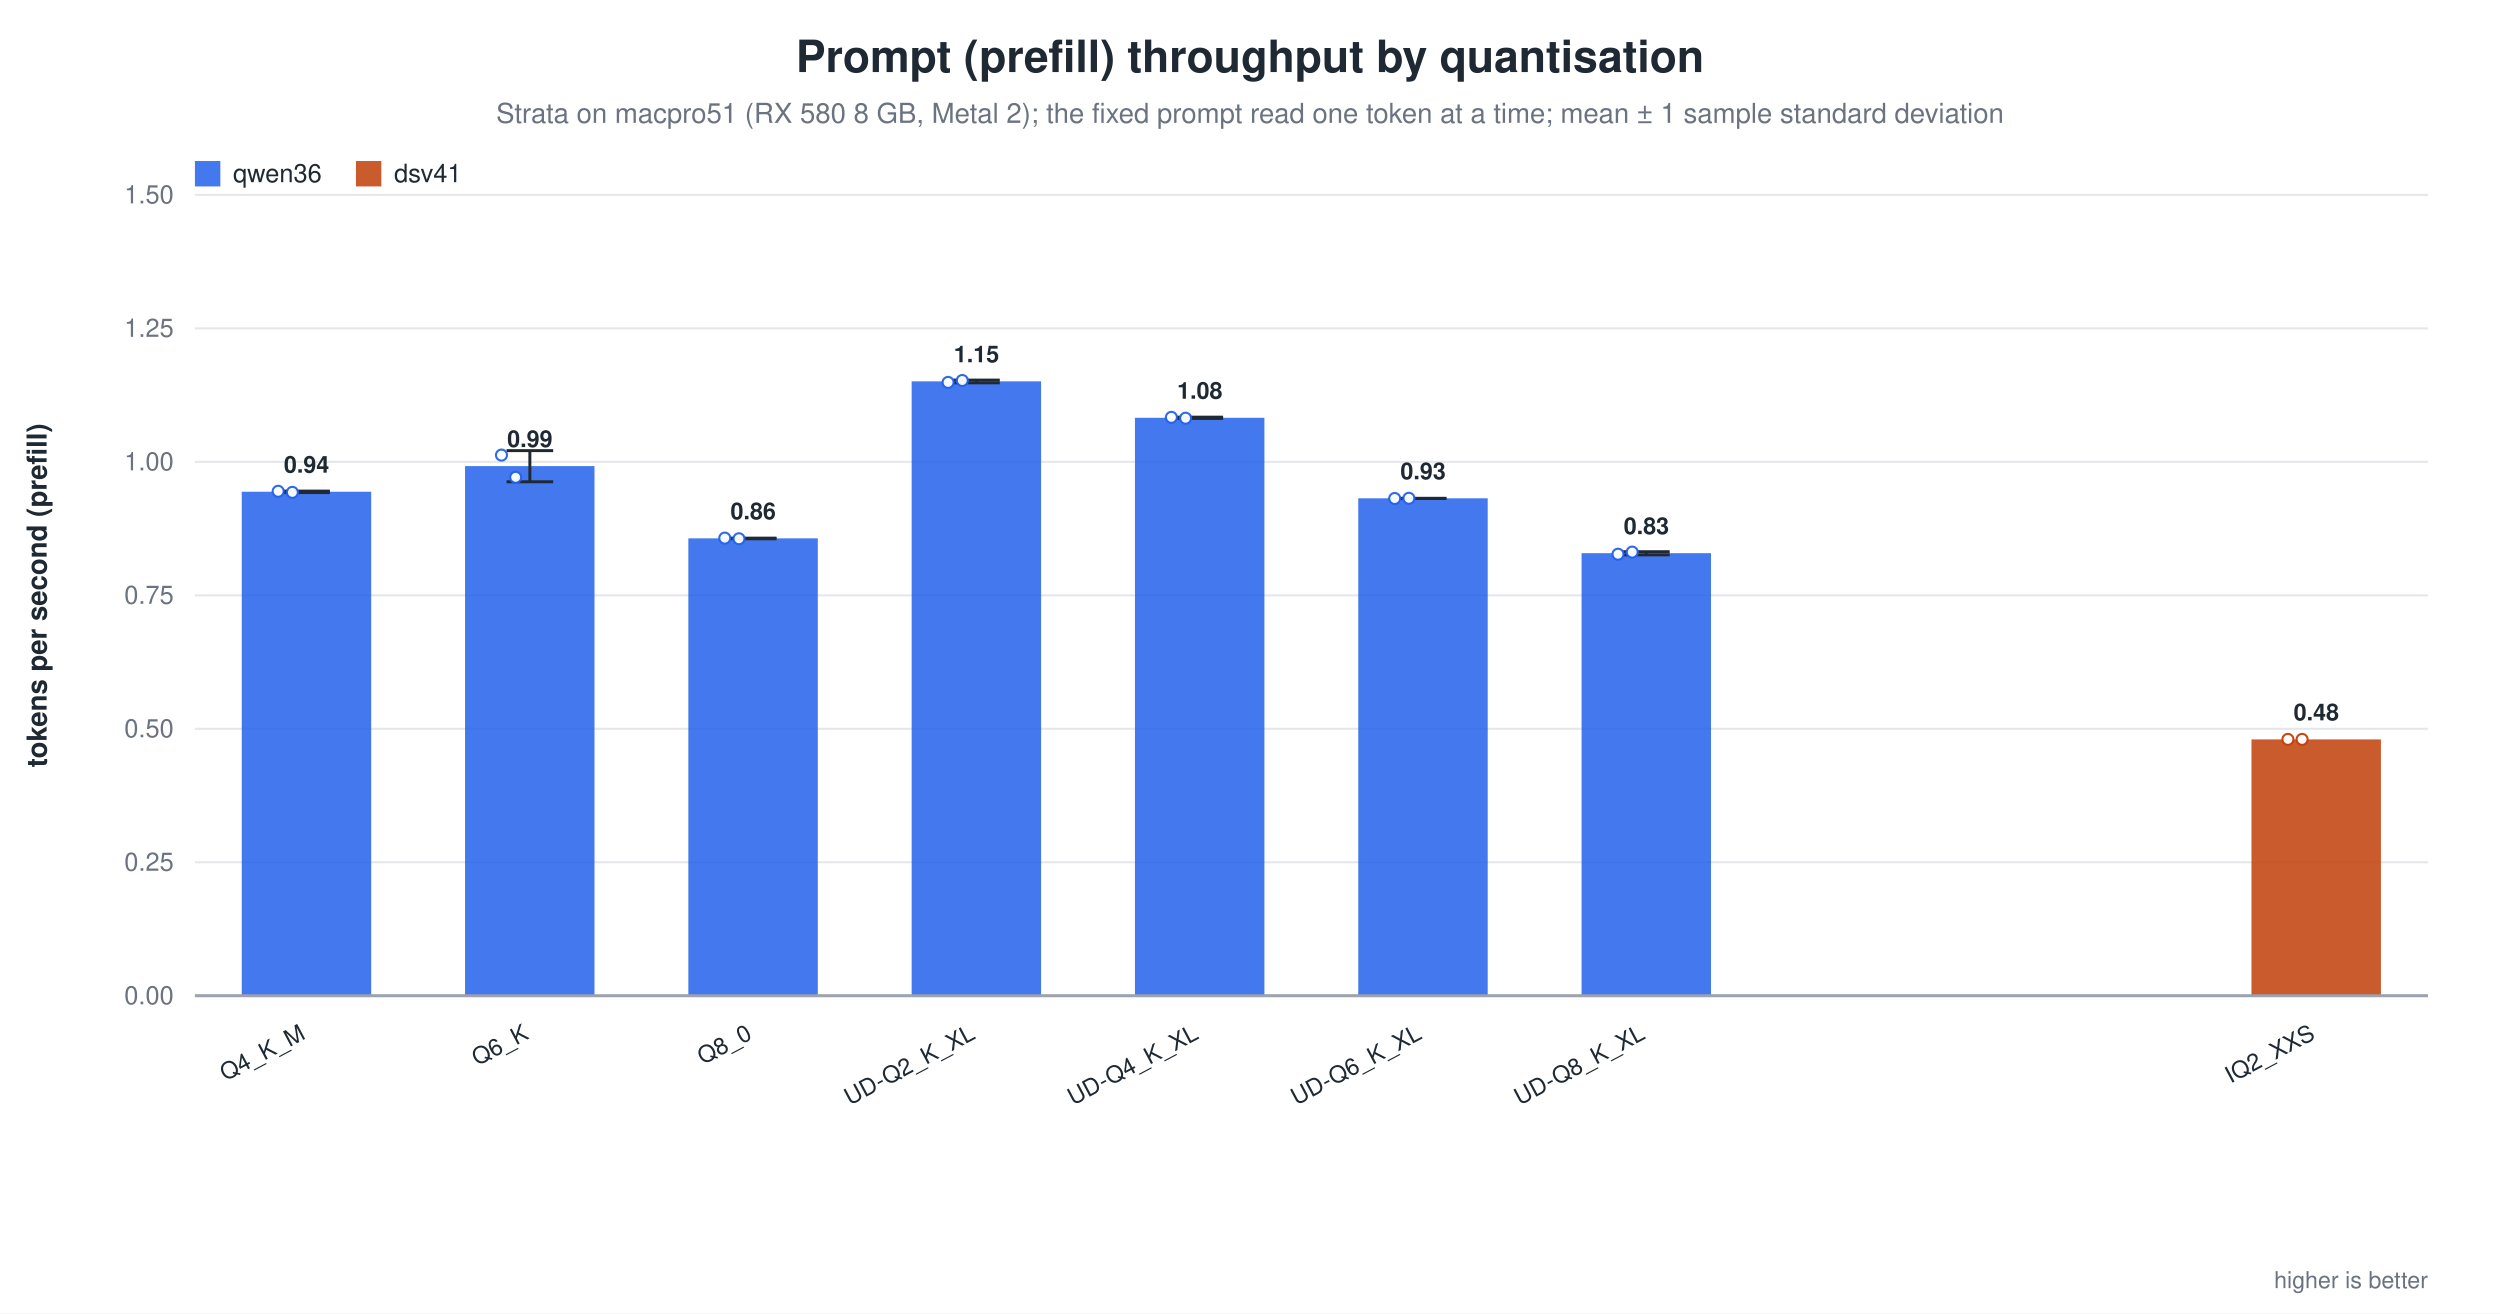
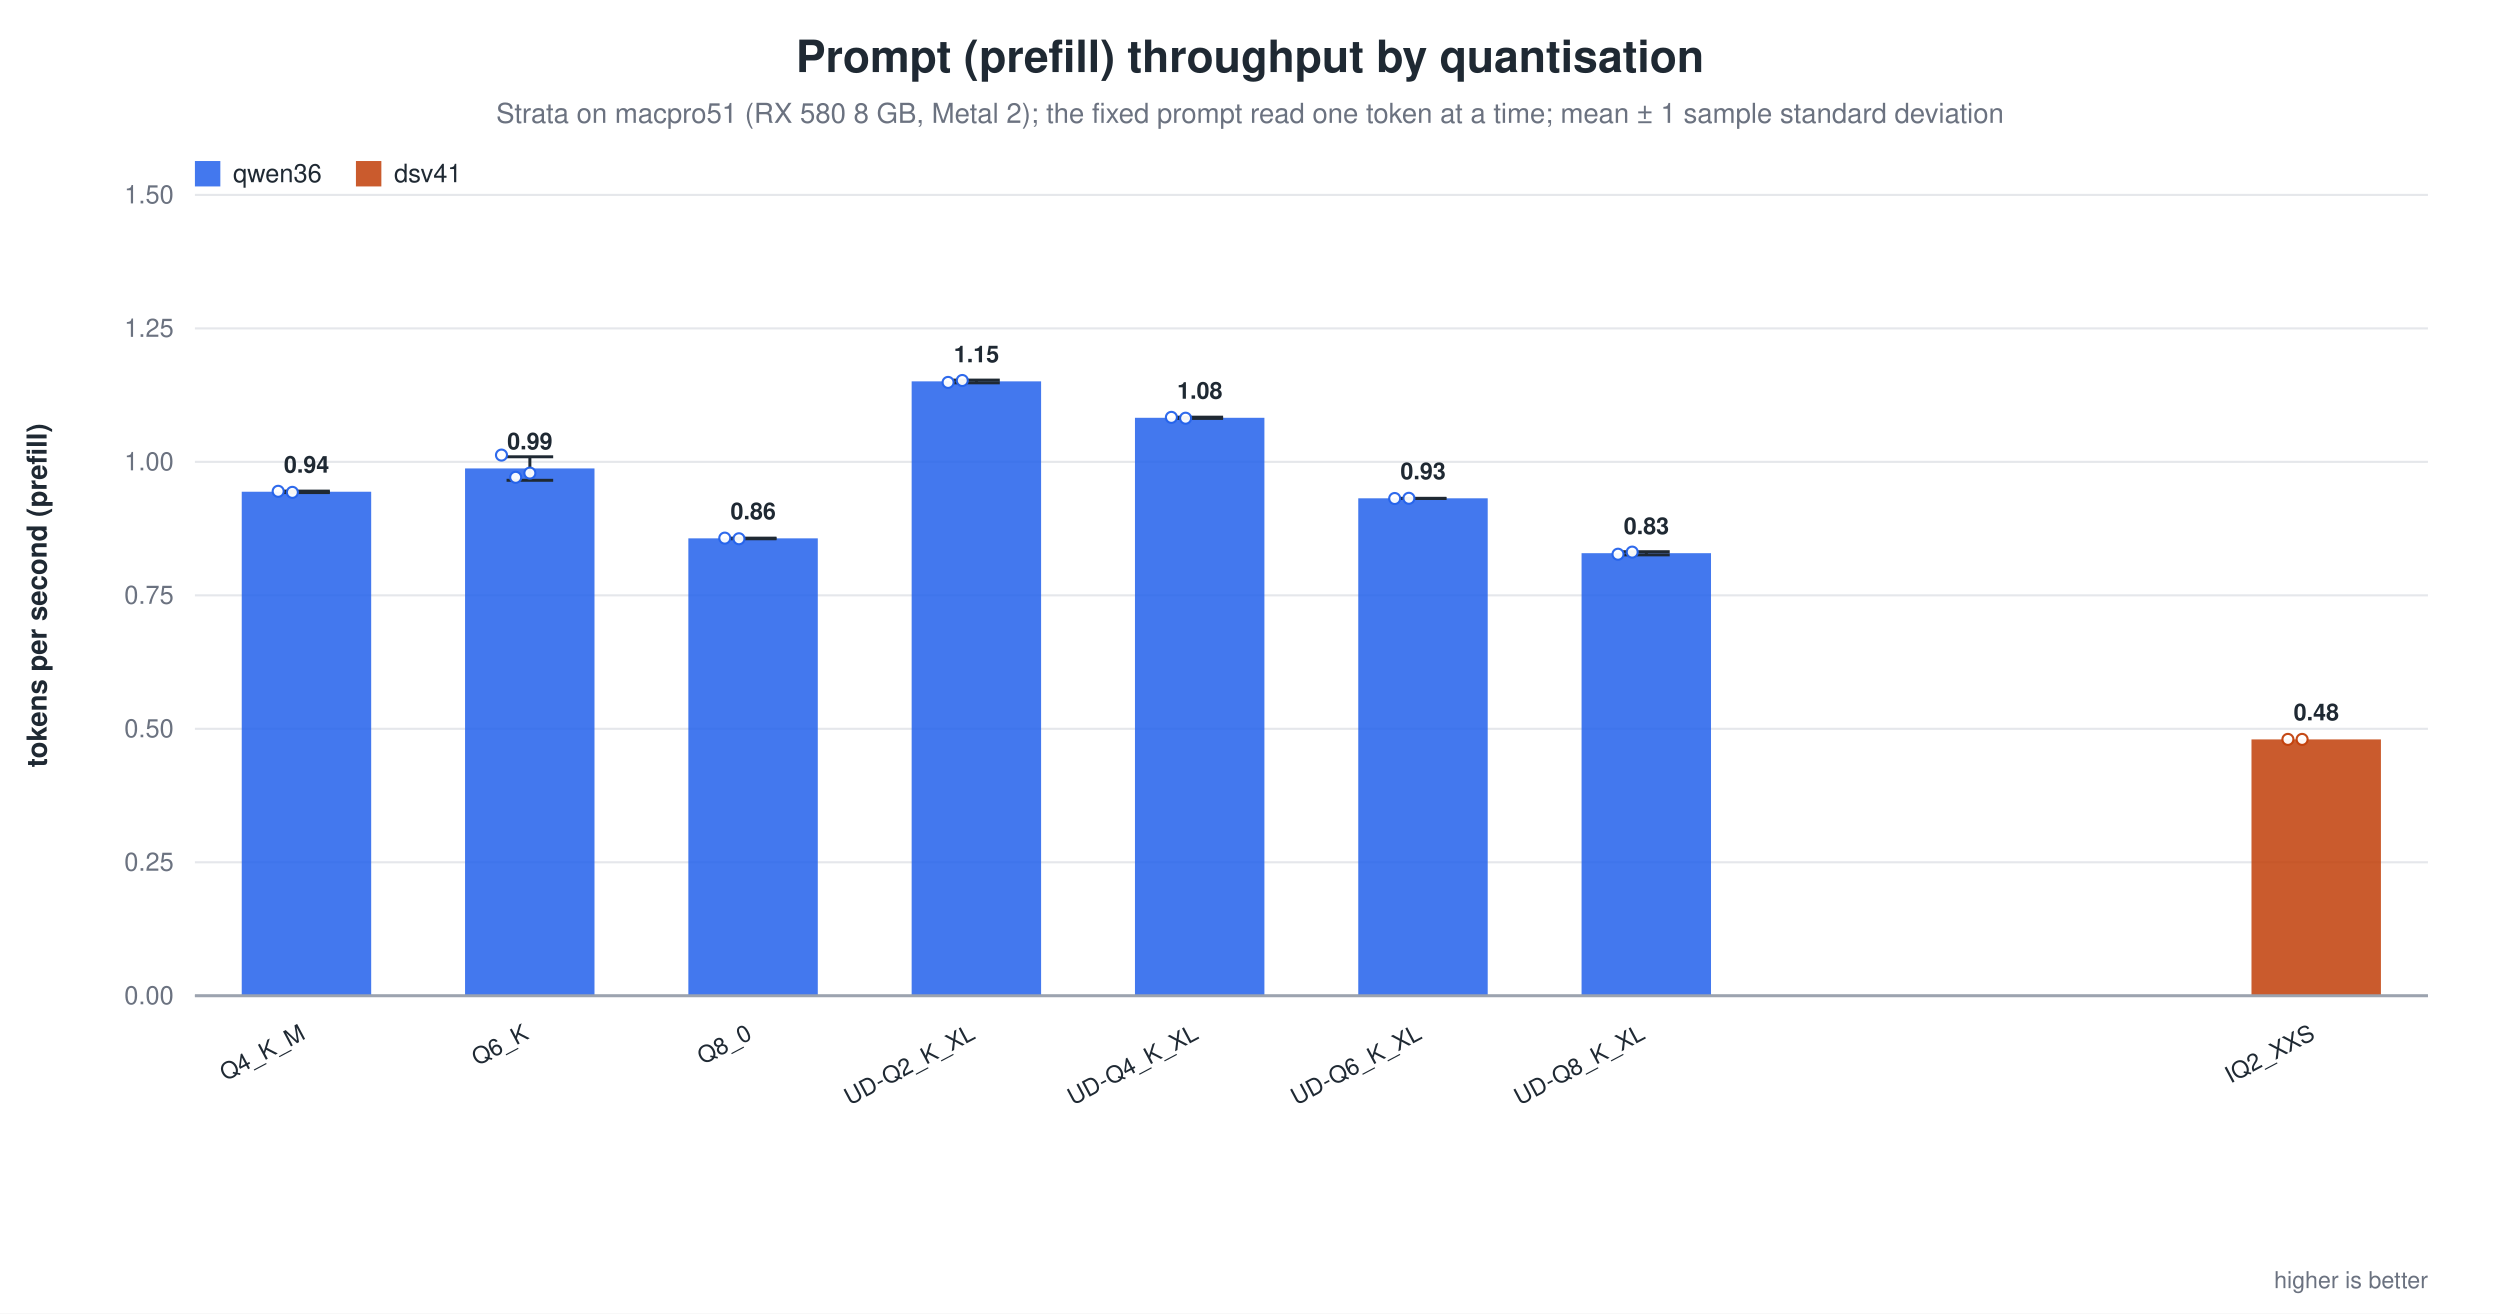
<svg xmlns="http://www.w3.org/2000/svg" width="1180" height="620" viewBox="0 0 1180 620" role="img" aria-label="Prompt (prefill) throughput by quantisation">
  <rect width="1180" height="620" fill="white" />
  <text x="590.0" y="34" text-anchor="middle" font-family="Helvetica, Arial, sans-serif" font-size="21" font-weight="600" fill="#1f2933">Prompt (prefill) throughput by quantisation</text>
  <text x="590.0" y="58" text-anchor="middle" font-family="Helvetica, Arial, sans-serif" font-size="13" fill="#6b7280">Strata on macpro51 (RX 580 8 GB, Metal 2); the fixed prompt read one token at a time; mean ± 1 sample standard deviation</text>
  <line x1="92.0" y1="470.0" x2="1146.0" y2="470.0" stroke="#9ca3af" stroke-width="1.0" />
  <text x="82.0" y="474.0" text-anchor="end" font-family="Helvetica, Arial, sans-serif" font-size="12" fill="#6b7280" font-weight="400">0.00</text>
  <line x1="92.0" y1="407.0" x2="1146.0" y2="407.0" stroke="#e5e7eb" stroke-width="1.0" />
  <text x="82.0" y="411.0" text-anchor="end" font-family="Helvetica, Arial, sans-serif" font-size="12" fill="#6b7280" font-weight="400">0.25</text>
  <line x1="92.0" y1="344.0" x2="1146.0" y2="344.0" stroke="#e5e7eb" stroke-width="1.0" />
  <text x="82.0" y="348.0" text-anchor="end" font-family="Helvetica, Arial, sans-serif" font-size="12" fill="#6b7280" font-weight="400">0.50</text>
  <line x1="92.0" y1="281.0" x2="1146.0" y2="281.0" stroke="#e5e7eb" stroke-width="1.0" />
  <text x="82.0" y="285.0" text-anchor="end" font-family="Helvetica, Arial, sans-serif" font-size="12" fill="#6b7280" font-weight="400">0.75</text>
  <line x1="92.0" y1="218.0" x2="1146.0" y2="218.0" stroke="#e5e7eb" stroke-width="1.0" />
  <text x="82.0" y="222.0" text-anchor="end" font-family="Helvetica, Arial, sans-serif" font-size="12" fill="#6b7280" font-weight="400">1.00</text>
  <line x1="92.0" y1="155.0" x2="1146.0" y2="155.0" stroke="#e5e7eb" stroke-width="1.0" />
  <text x="82.0" y="159.0" text-anchor="end" font-family="Helvetica, Arial, sans-serif" font-size="12" fill="#6b7280" font-weight="400">1.25</text>
  <line x1="92.0" y1="92.0" x2="1146.0" y2="92.0" stroke="#e5e7eb" stroke-width="1.0" />
  <text x="82.0" y="96.0" text-anchor="end" font-family="Helvetica, Arial, sans-serif" font-size="12" fill="#6b7280" font-weight="400">1.50</text>
  <text x="22.0" y="281.0" text-anchor="middle" font-family="Helvetica, Arial, sans-serif" font-size="13" fill="#1f2933" font-weight="600" transform="rotate(-90.0 22.0 281.0)">tokens per second (prefill)</text>
  <rect x="114.1" y="232.1" width="61.1" height="237.9" fill="#2563eb" opacity="0.86" />
  <line x1="144.7" y1="231.8" x2="144.7" y2="232.5" stroke="#1f2933" stroke-width="1.4" />
  <line x1="133.7" y1="231.8" x2="155.7" y2="231.8" stroke="#1f2933" stroke-width="1.4" />
  <line x1="133.7" y1="232.5" x2="155.7" y2="232.5" stroke="#1f2933" stroke-width="1.4" />
  <circle cx="131.3" cy="231.9" r="2.6" fill="white" stroke="#2563eb" stroke-width="1.0" opacity="0.95" />
  <circle cx="138.0" cy="232.4" r="2.6" fill="white" stroke="#2563eb" stroke-width="1.0" opacity="0.95" />
  <text x="144.7" y="223.1" text-anchor="middle" font-family="Helvetica, Arial, sans-serif" font-size="11" fill="#1f2933" font-weight="600">0.94</text>
  <text x="144.7" y="490.0" text-anchor="end" font-family="Helvetica, Arial, sans-serif" font-size="11" fill="#1f2933" font-weight="500" transform="rotate(-28.0 144.7 490.0)">Q4_K_M</text>
-   <rect x="219.5" y="220.0" width="61.1" height="250.0" fill="#2563eb" opacity="0.86" />
-   <line x1="250.1" y1="212.7" x2="250.1" y2="227.4" stroke="#1f2933" stroke-width="1.4" />
-   <line x1="239.1" y1="212.7" x2="261.1" y2="212.7" stroke="#1f2933" stroke-width="1.4" />
-   <line x1="239.1" y1="227.4" x2="261.1" y2="227.4" stroke="#1f2933" stroke-width="1.4" />
+   <rect x="219.5" y="221.1" width="61.1" height="248.9" fill="#2563eb" opacity="0.86" />
+   <line x1="250.1" y1="215.6" x2="250.1" y2="226.7" stroke="#1f2933" stroke-width="1.4" />
+   <line x1="239.1" y1="215.6" x2="261.1" y2="215.6" stroke="#1f2933" stroke-width="1.4" />
+   <line x1="239.1" y1="226.7" x2="261.1" y2="226.7" stroke="#1f2933" stroke-width="1.4" />
  <circle cx="236.7" cy="214.8" r="2.6" fill="white" stroke="#2563eb" stroke-width="1.0" opacity="0.95" />
  <circle cx="243.4" cy="225.3" r="2.6" fill="white" stroke="#2563eb" stroke-width="1.0" opacity="0.95" />
-   <text x="250.1" y="211.0" text-anchor="middle" font-family="Helvetica, Arial, sans-serif" font-size="11" fill="#1f2933" font-weight="600">0.99</text>
+   <circle cx="250.1" cy="223.3" r="2.6" fill="white" stroke="#2563eb" stroke-width="1.0" opacity="0.95" />
+   <text x="250.1" y="212.1" text-anchor="middle" font-family="Helvetica, Arial, sans-serif" font-size="11" fill="#1f2933" font-weight="600">0.99</text>
  <text x="250.1" y="490.0" text-anchor="end" font-family="Helvetica, Arial, sans-serif" font-size="11" fill="#1f2933" font-weight="500" transform="rotate(-28.0 250.1 490.0)">Q6_K</text>
  <rect x="324.9" y="254.1" width="61.1" height="215.9" fill="#2563eb" opacity="0.86" />
  <line x1="355.5" y1="254.0" x2="355.5" y2="254.3" stroke="#1f2933" stroke-width="1.4" />
  <line x1="344.5" y1="254.0" x2="366.5" y2="254.0" stroke="#1f2933" stroke-width="1.4" />
  <line x1="344.5" y1="254.3" x2="366.5" y2="254.3" stroke="#1f2933" stroke-width="1.4" />
  <circle cx="342.1" cy="254.0" r="2.6" fill="white" stroke="#2563eb" stroke-width="1.0" opacity="0.95" />
  <circle cx="348.8" cy="254.3" r="2.6" fill="white" stroke="#2563eb" stroke-width="1.0" opacity="0.95" />
  <text x="355.5" y="245.1" text-anchor="middle" font-family="Helvetica, Arial, sans-serif" font-size="11" fill="#1f2933" font-weight="600">0.86</text>
  <text x="355.5" y="490.0" text-anchor="end" font-family="Helvetica, Arial, sans-serif" font-size="11" fill="#1f2933" font-weight="500" transform="rotate(-28.0 355.5 490.0)">Q8_0</text>
  <rect x="430.3" y="180.0" width="61.1" height="290.0" fill="#2563eb" opacity="0.86" />
  <line x1="460.9" y1="179.4" x2="460.9" y2="180.7" stroke="#1f2933" stroke-width="1.4" />
  <line x1="449.9" y1="179.4" x2="471.9" y2="179.4" stroke="#1f2933" stroke-width="1.4" />
  <line x1="449.9" y1="180.7" x2="471.9" y2="180.7" stroke="#1f2933" stroke-width="1.4" />
  <circle cx="447.5" cy="180.5" r="2.6" fill="white" stroke="#2563eb" stroke-width="1.0" opacity="0.95" />
  <circle cx="454.2" cy="179.6" r="2.6" fill="white" stroke="#2563eb" stroke-width="1.0" opacity="0.95" />
  <text x="460.9" y="171.0" text-anchor="middle" font-family="Helvetica, Arial, sans-serif" font-size="11" fill="#1f2933" font-weight="600">1.15</text>
  <text x="460.9" y="490.0" text-anchor="end" font-family="Helvetica, Arial, sans-serif" font-size="11" fill="#1f2933" font-weight="500" transform="rotate(-28.0 460.9 490.0)">UD-Q2_K_XL</text>
  <rect x="535.7" y="197.2" width="61.1" height="272.8" fill="#2563eb" opacity="0.86" />
  <line x1="566.3" y1="196.9" x2="566.3" y2="197.5" stroke="#1f2933" stroke-width="1.4" />
  <line x1="555.3" y1="196.9" x2="577.3" y2="196.9" stroke="#1f2933" stroke-width="1.4" />
  <line x1="555.3" y1="197.5" x2="577.3" y2="197.5" stroke="#1f2933" stroke-width="1.4" />
  <circle cx="552.9" cy="197.0" r="2.6" fill="white" stroke="#2563eb" stroke-width="1.0" opacity="0.95" />
  <circle cx="559.6" cy="197.4" r="2.6" fill="white" stroke="#2563eb" stroke-width="1.0" opacity="0.95" />
  <text x="566.3" y="188.2" text-anchor="middle" font-family="Helvetica, Arial, sans-serif" font-size="11" fill="#1f2933" font-weight="600">1.08</text>
  <text x="566.3" y="490.0" text-anchor="end" font-family="Helvetica, Arial, sans-serif" font-size="11" fill="#1f2933" font-weight="500" transform="rotate(-28.0 566.3 490.0)">UD-Q4_K_XL</text>
  <rect x="641.1" y="235.2" width="61.1" height="234.8" fill="#2563eb" opacity="0.86" />
  <line x1="671.7" y1="235.2" x2="671.7" y2="235.3" stroke="#1f2933" stroke-width="1.4" />
  <line x1="660.7" y1="235.2" x2="682.7" y2="235.2" stroke="#1f2933" stroke-width="1.4" />
  <line x1="660.7" y1="235.3" x2="682.7" y2="235.3" stroke="#1f2933" stroke-width="1.4" />
  <circle cx="658.3" cy="235.3" r="2.6" fill="white" stroke="#2563eb" stroke-width="1.0" opacity="0.95" />
  <circle cx="665.0" cy="235.2" r="2.6" fill="white" stroke="#2563eb" stroke-width="1.0" opacity="0.95" />
  <text x="671.7" y="226.2" text-anchor="middle" font-family="Helvetica, Arial, sans-serif" font-size="11" fill="#1f2933" font-weight="600">0.93</text>
  <text x="671.7" y="490.0" text-anchor="end" font-family="Helvetica, Arial, sans-serif" font-size="11" fill="#1f2933" font-weight="500" transform="rotate(-28.0 671.7 490.0)">UD-Q6_K_XL</text>
  <rect x="746.5" y="261.1" width="61.1" height="208.9" fill="#2563eb" opacity="0.86" />
  <line x1="777.1" y1="260.4" x2="777.1" y2="261.9" stroke="#1f2933" stroke-width="1.4" />
  <line x1="766.1" y1="260.4" x2="788.1" y2="260.4" stroke="#1f2933" stroke-width="1.4" />
  <line x1="766.1" y1="261.9" x2="788.1" y2="261.9" stroke="#1f2933" stroke-width="1.4" />
  <circle cx="763.7" cy="261.6" r="2.6" fill="white" stroke="#2563eb" stroke-width="1.0" opacity="0.95" />
  <circle cx="770.4" cy="260.6" r="2.6" fill="white" stroke="#2563eb" stroke-width="1.0" opacity="0.95" />
  <text x="777.1" y="252.1" text-anchor="middle" font-family="Helvetica, Arial, sans-serif" font-size="11" fill="#1f2933" font-weight="600">0.83</text>
  <text x="777.1" y="490.0" text-anchor="end" font-family="Helvetica, Arial, sans-serif" font-size="11" fill="#1f2933" font-weight="500" transform="rotate(-28.0 777.1 490.0)">UD-Q8_K_XL</text>
  <rect x="1062.7" y="349.0" width="61.1" height="121.0" fill="#c2410c" opacity="0.86" />
  <circle cx="1079.9" cy="349.0" r="2.6" fill="white" stroke="#c2410c" stroke-width="1.0" opacity="0.95" />
  <circle cx="1086.6" cy="349.0" r="2.6" fill="white" stroke="#c2410c" stroke-width="1.0" opacity="0.95" />
  <text x="1093.3" y="340.0" text-anchor="middle" font-family="Helvetica, Arial, sans-serif" font-size="11" fill="#1f2933" font-weight="600">0.48</text>
  <text x="1093.3" y="490.0" text-anchor="end" font-family="Helvetica, Arial, sans-serif" font-size="11" fill="#1f2933" font-weight="500" transform="rotate(-28.0 1093.3 490.0)">IQ2_XXS</text>
  <line x1="92.0" y1="470.0" x2="1146.0" y2="470.0" stroke="#9ca3af" stroke-width="1.4" />
  <rect x="92.0" y="76.0" width="12.0" height="12.0" fill="#2563eb" opacity="0.86" />
  <text x="110.0" y="86.0" text-anchor="start" font-family="Helvetica, Arial, sans-serif" font-size="12" fill="#1f2933" font-weight="500">qwen36</text>
  <rect x="168.0" y="76.0" width="12.0" height="12.0" fill="#c2410c" opacity="0.86" />
  <text x="186.0" y="86.0" text-anchor="start" font-family="Helvetica, Arial, sans-serif" font-size="12" fill="#1f2933" font-weight="500">dsv41</text>
  <text x="1146.0" y="608.0" text-anchor="end" font-family="Helvetica, Arial, sans-serif" font-size="11" fill="#6b7280" font-weight="400">higher is better</text>
</svg>
